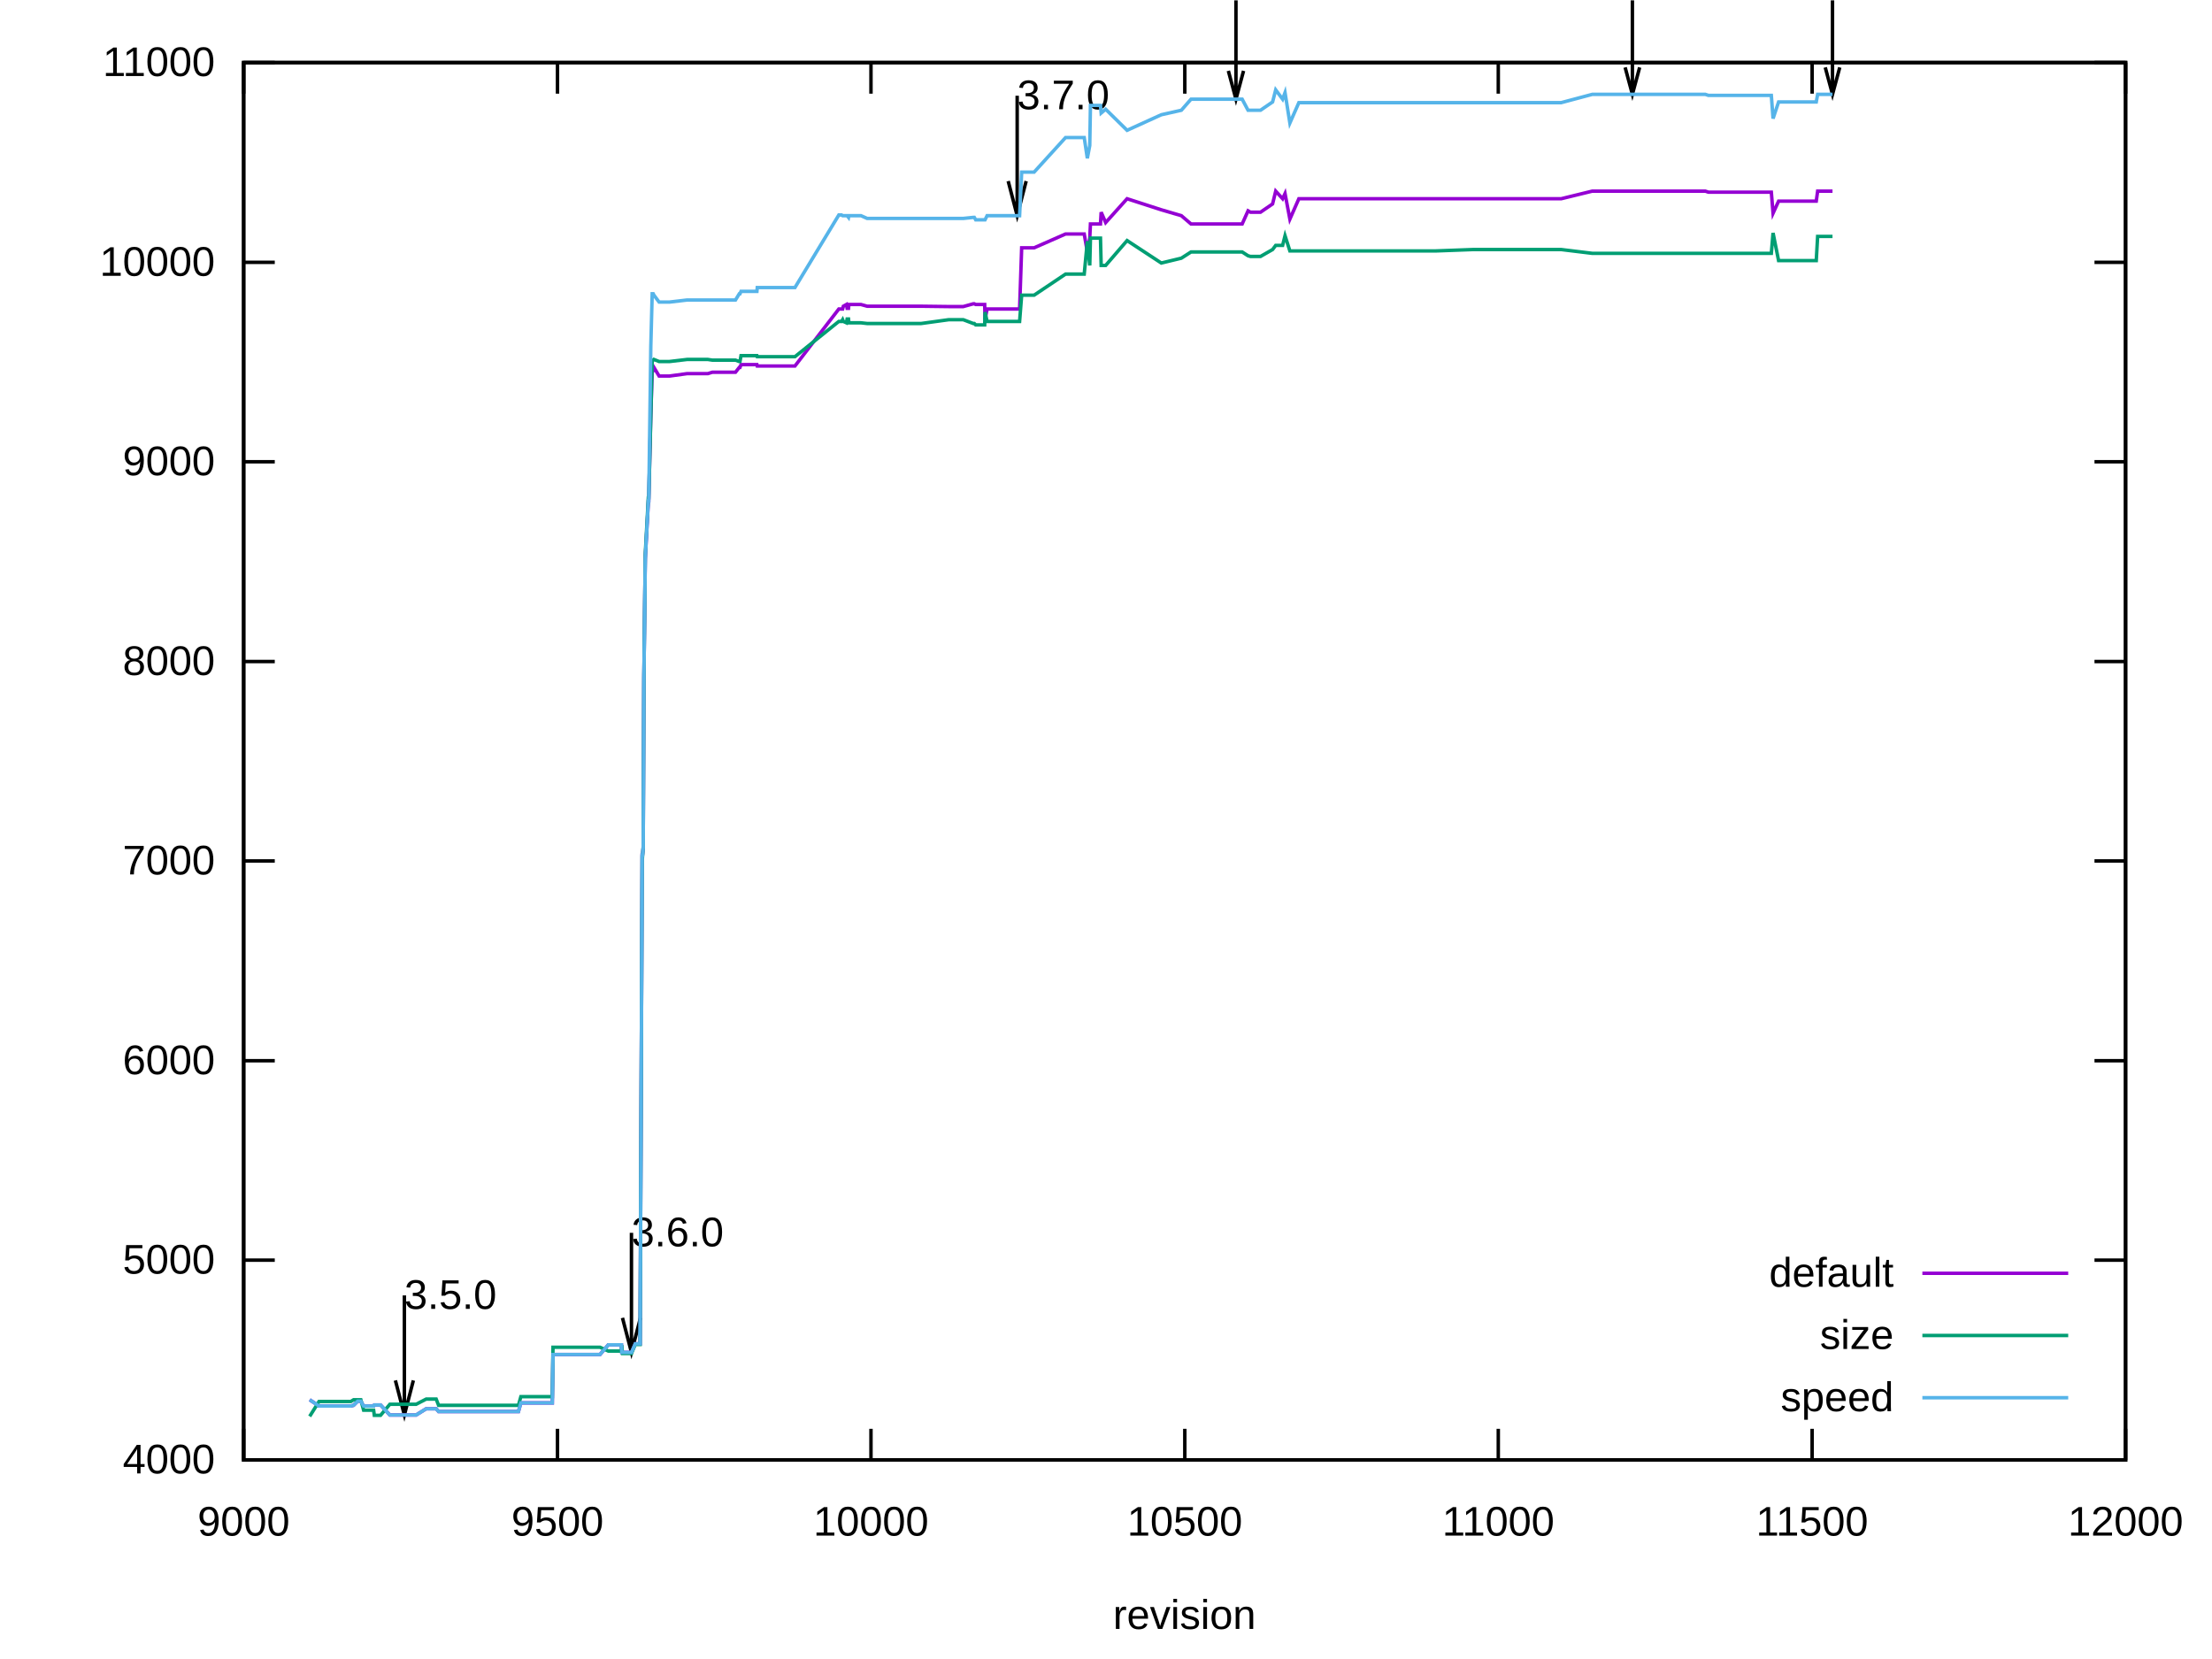
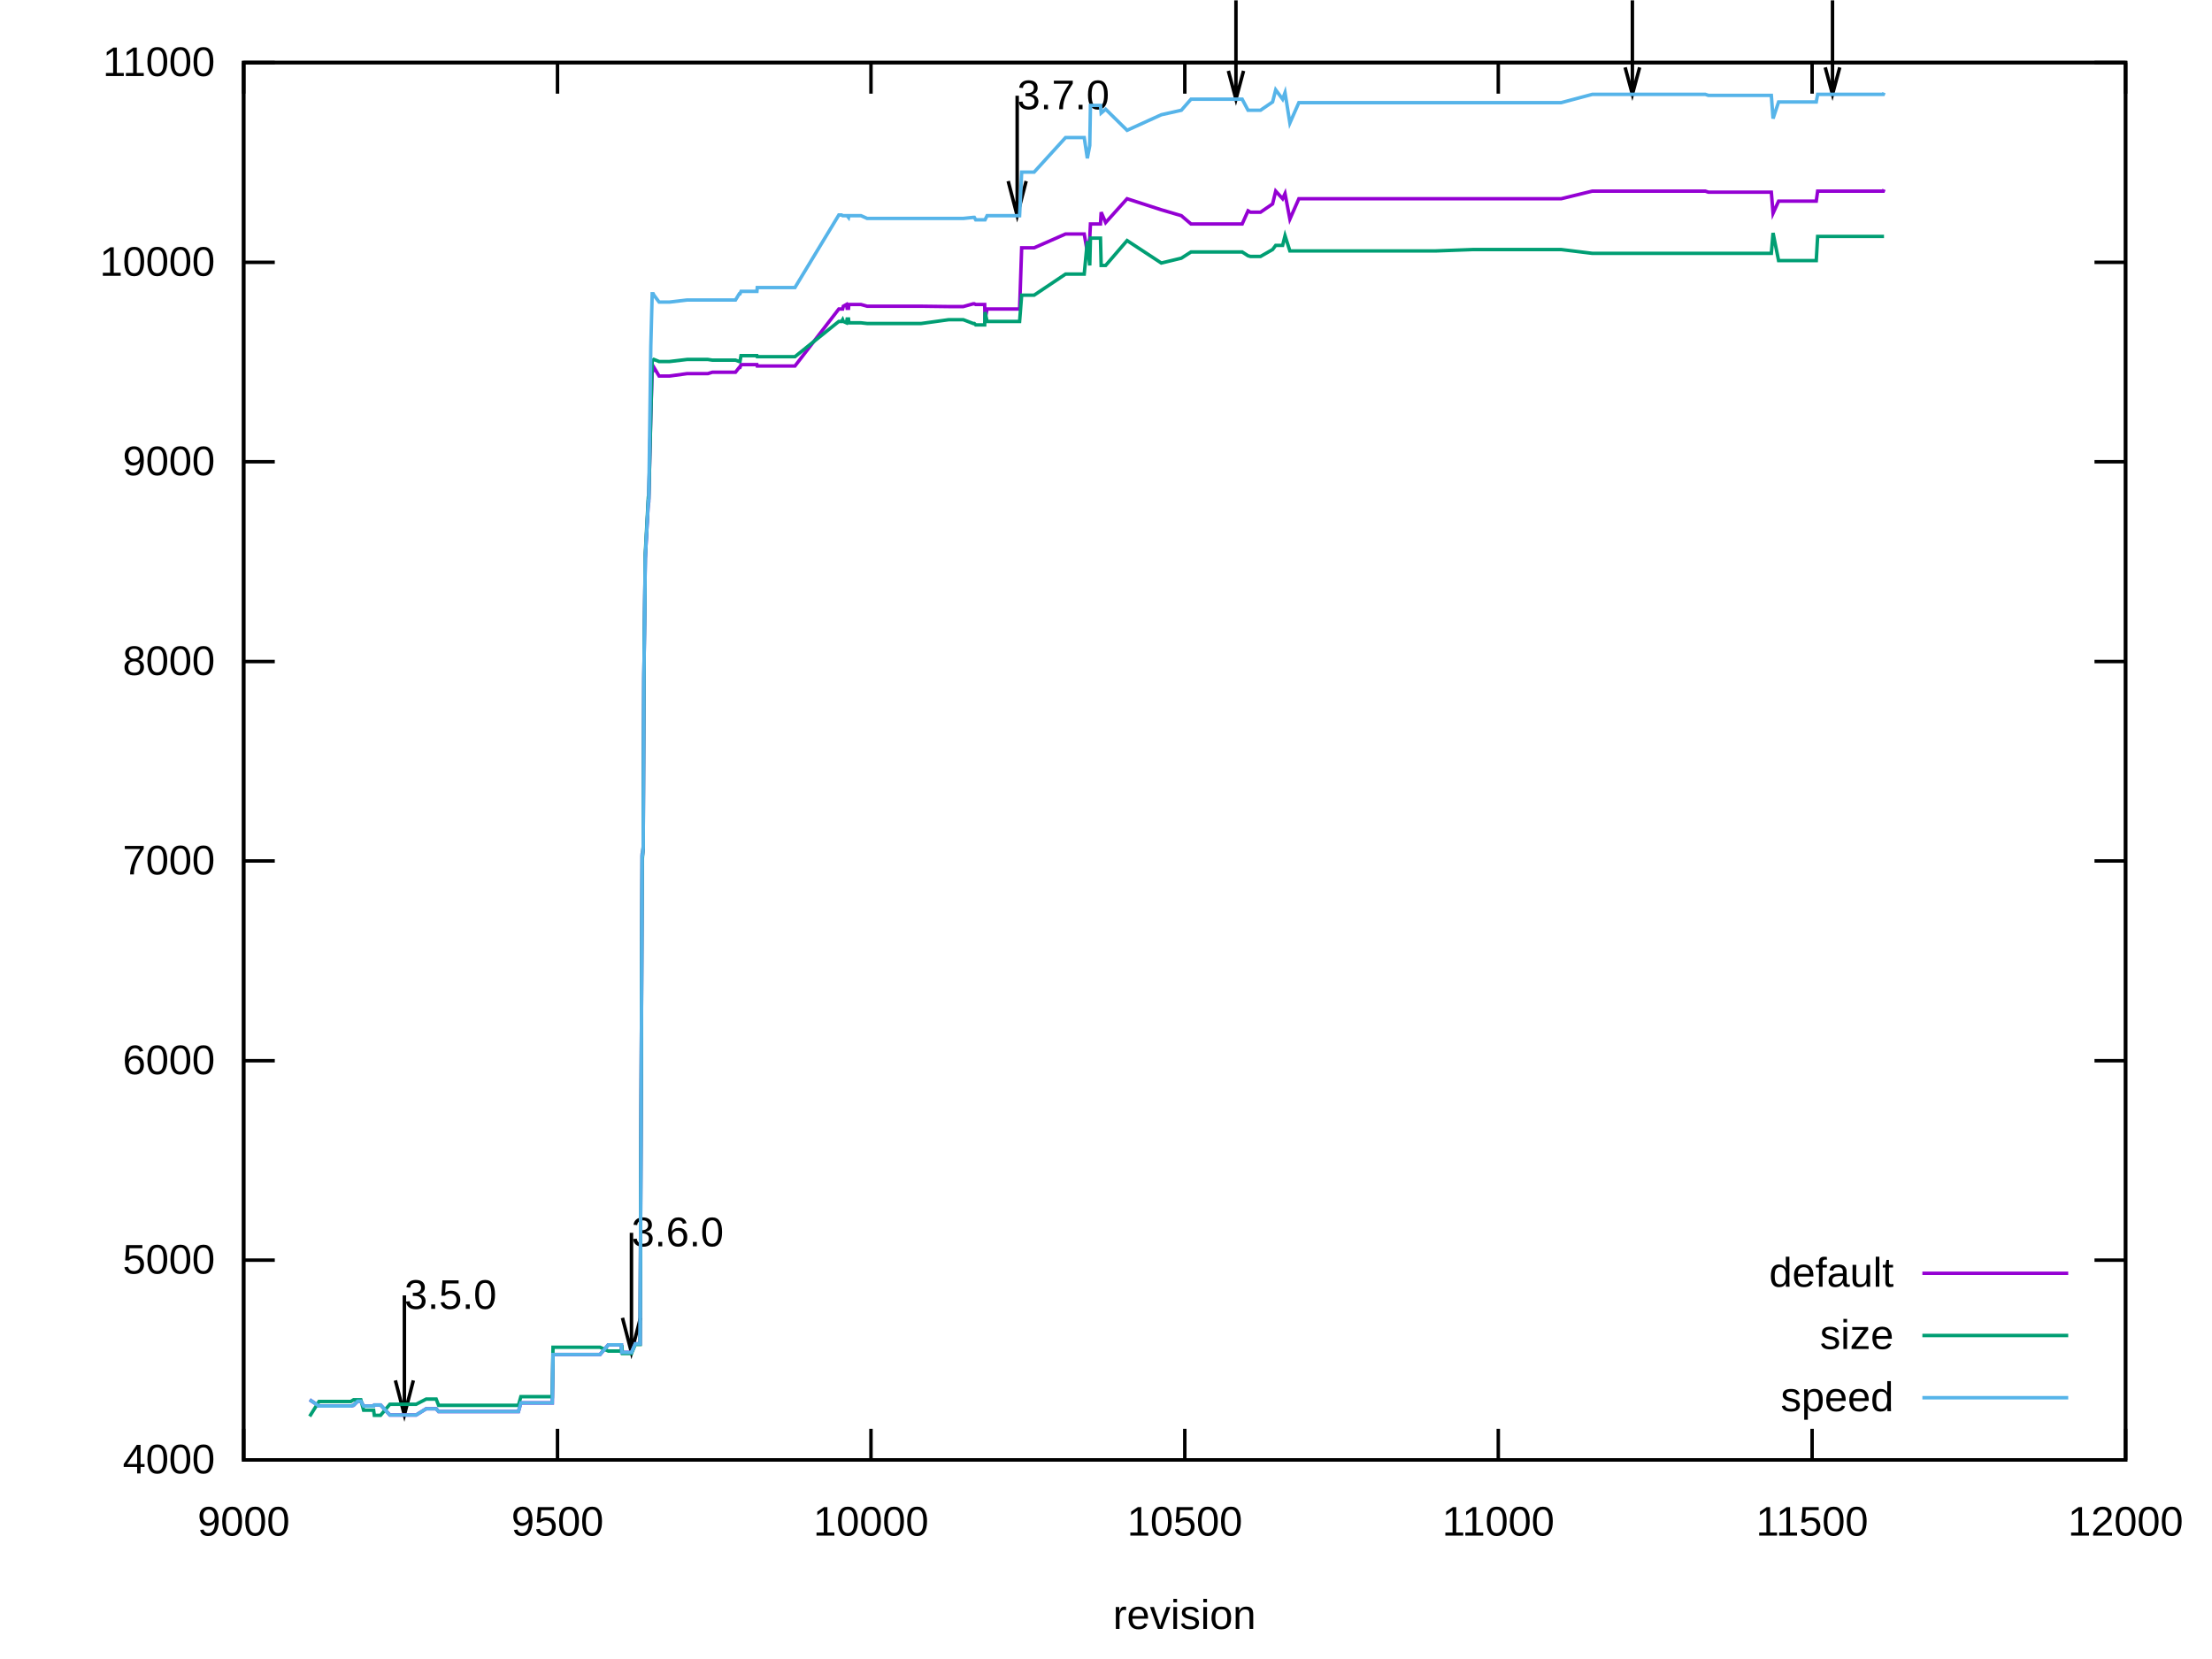
<svg xmlns="http://www.w3.org/2000/svg" xmlns:xlink="http://www.w3.org/1999/xlink" width="640" height="480" viewBox="0 0 640 480">
  <g id="gnuplot_canvas">
    <rect x="0" y="0" width="640" height="480" fill="none" />
    <defs>
      <circle id="gpDot" r="0.5" stroke-width="0.5" stroke="currentColor" />
      <path id="gpPt0" stroke-width="0.222" stroke="currentColor" d="M-1,0 h2 M0,-1 v2" />
      <path id="gpPt1" stroke-width="0.222" stroke="currentColor" d="M-1,-1 L1,1 M1,-1 L-1,1" />
      <path id="gpPt2" stroke-width="0.222" stroke="currentColor" d="M-1,0 L1,0 M0,-1 L0,1 M-1,-1 L1,1 M-1,1 L1,-1" />
      <rect id="gpPt3" stroke-width="0.222" stroke="currentColor" x="-1" y="-1" width="2" height="2" />
      <rect id="gpPt4" stroke-width="0.222" stroke="currentColor" fill="currentColor" x="-1" y="-1" width="2" height="2" />
      <circle id="gpPt5" stroke-width="0.222" stroke="currentColor" cx="0" cy="0" r="1" />
      <use xlink:href="#gpPt5" id="gpPt6" fill="currentColor" stroke="none" />
      <path id="gpPt7" stroke-width="0.222" stroke="currentColor" d="M0,-1.33 L-1.33,0.67 L1.33,0.67 z" />
      <use xlink:href="#gpPt7" id="gpPt8" fill="currentColor" stroke="none" />
      <use xlink:href="#gpPt7" id="gpPt9" stroke="currentColor" transform="rotate(180)" />
      <use xlink:href="#gpPt9" id="gpPt10" fill="currentColor" stroke="none" />
      <use xlink:href="#gpPt3" id="gpPt11" stroke="currentColor" transform="rotate(45)" />
      <use xlink:href="#gpPt11" id="gpPt12" fill="currentColor" stroke="none" />
      <path id="gpPt13" stroke-width="0.222" stroke="currentColor" d="M0,1.330 L1.265,0.411 L0.782,-1.067 L-0.782,-1.076 L-1.265,0.411 z" />
      <use xlink:href="#gpPt13" id="gpPt14" fill="currentColor" stroke="none" />
      <filter id="textbox" filterUnits="objectBoundingBox" x="0" y="0" height="1" width="1">
        <feFlood flood-color="white" flood-opacity="1" result="bgnd" />
        <feComposite in="SourceGraphic" in2="bgnd" operator="atop" />
      </filter>
      <filter id="greybox" filterUnits="objectBoundingBox" x="0" y="0" height="1" width="1">
        <feFlood flood-color="lightgrey" flood-opacity="1" result="grey" />
        <feComposite in="SourceGraphic" in2="grey" operator="atop" />
      </filter>
    </defs>
    <g fill="none" color="white" stroke="currentColor" stroke-width="1.00" stroke-linecap="butt" stroke-linejoin="miter">
</g>
    <g fill="none" color="black" stroke="currentColor" stroke-width="1.00" stroke-linecap="butt" stroke-linejoin="miter">
      <path stroke="black" d="M70.5,422.4 L79.5,422.4 M615.0,422.4 L606.0,422.4  " />
      <g transform="translate(62.2,426.3)" stroke="none" fill="black" font-family="Arial" font-size="12.00" text-anchor="end">
        <text>
          <tspan font-family="Arial"> 4000</tspan>
        </text>
      </g>
    </g>
    <g fill="none" color="black" stroke="currentColor" stroke-width="1.00" stroke-linecap="butt" stroke-linejoin="miter">
      <path stroke="black" d="M70.5,364.6 L79.5,364.6 M615.0,364.6 L606.0,364.6  " />
      <g transform="translate(62.2,368.5)" stroke="none" fill="black" font-family="Arial" font-size="12.00" text-anchor="end">
        <text>
          <tspan font-family="Arial"> 5000</tspan>
        </text>
      </g>
    </g>
    <g fill="none" color="black" stroke="currentColor" stroke-width="1.00" stroke-linecap="butt" stroke-linejoin="miter">
      <path stroke="black" d="M70.5,306.9 L79.5,306.9 M615.0,306.9 L606.0,306.9  " />
      <g transform="translate(62.2,310.8)" stroke="none" fill="black" font-family="Arial" font-size="12.00" text-anchor="end">
        <text>
          <tspan font-family="Arial"> 6000</tspan>
        </text>
      </g>
    </g>
    <g fill="none" color="black" stroke="currentColor" stroke-width="1.00" stroke-linecap="butt" stroke-linejoin="miter">
      <path stroke="black" d="M70.5,249.1 L79.5,249.1 M615.0,249.1 L606.0,249.1  " />
      <g transform="translate(62.2,253.0)" stroke="none" fill="black" font-family="Arial" font-size="12.00" text-anchor="end">
        <text>
          <tspan font-family="Arial"> 7000</tspan>
        </text>
      </g>
    </g>
    <g fill="none" color="black" stroke="currentColor" stroke-width="1.00" stroke-linecap="butt" stroke-linejoin="miter">
      <path stroke="black" d="M70.5,191.4 L79.5,191.4 M615.0,191.4 L606.0,191.4  " />
      <g transform="translate(62.2,195.3)" stroke="none" fill="black" font-family="Arial" font-size="12.00" text-anchor="end">
        <text>
          <tspan font-family="Arial"> 8000</tspan>
        </text>
      </g>
    </g>
    <g fill="none" color="black" stroke="currentColor" stroke-width="1.00" stroke-linecap="butt" stroke-linejoin="miter">
      <path stroke="black" d="M70.5,133.6 L79.5,133.6 M615.0,133.6 L606.0,133.6  " />
      <g transform="translate(62.2,137.5)" stroke="none" fill="black" font-family="Arial" font-size="12.00" text-anchor="end">
        <text>
          <tspan font-family="Arial"> 9000</tspan>
        </text>
      </g>
    </g>
    <g fill="none" color="black" stroke="currentColor" stroke-width="1.00" stroke-linecap="butt" stroke-linejoin="miter">
      <path stroke="black" d="M70.5,75.9 L79.5,75.9 M615.0,75.9 L606.0,75.9  " />
      <g transform="translate(62.2,79.8)" stroke="none" fill="black" font-family="Arial" font-size="12.00" text-anchor="end">
        <text>
          <tspan font-family="Arial"> 10000</tspan>
        </text>
      </g>
    </g>
    <g fill="none" color="black" stroke="currentColor" stroke-width="1.00" stroke-linecap="butt" stroke-linejoin="miter">
      <path stroke="black" d="M70.5,18.1 L79.5,18.1 M615.0,18.1 L606.0,18.1  " />
      <g transform="translate(62.2,22.0)" stroke="none" fill="black" font-family="Arial" font-size="12.00" text-anchor="end">
        <text>
          <tspan font-family="Arial"> 11000</tspan>
        </text>
      </g>
    </g>
    <g fill="none" color="black" stroke="currentColor" stroke-width="1.00" stroke-linecap="butt" stroke-linejoin="miter">
      <path stroke="black" d="M70.5,422.4 L70.5,413.4 M70.5,18.1 L70.5,27.1  " />
      <g transform="translate(70.5,444.3)" stroke="none" fill="black" font-family="Arial" font-size="12.00" text-anchor="middle">
        <text>
          <tspan font-family="Arial"> 9000</tspan>
        </text>
      </g>
    </g>
    <g fill="none" color="black" stroke="currentColor" stroke-width="1.00" stroke-linecap="butt" stroke-linejoin="miter">
      <path stroke="black" d="M161.3,422.4 L161.3,413.4 M161.3,18.1 L161.3,27.1  " />
      <g transform="translate(161.3,444.3)" stroke="none" fill="black" font-family="Arial" font-size="12.00" text-anchor="middle">
        <text>
          <tspan font-family="Arial"> 9500</tspan>
        </text>
      </g>
    </g>
    <g fill="none" color="black" stroke="currentColor" stroke-width="1.00" stroke-linecap="butt" stroke-linejoin="miter">
      <path stroke="black" d="M252.0,422.4 L252.0,413.4 M252.0,18.1 L252.0,27.1  " />
      <g transform="translate(252.0,444.3)" stroke="none" fill="black" font-family="Arial" font-size="12.00" text-anchor="middle">
        <text>
          <tspan font-family="Arial"> 10000</tspan>
        </text>
      </g>
    </g>
    <g fill="none" color="black" stroke="currentColor" stroke-width="1.00" stroke-linecap="butt" stroke-linejoin="miter">
      <path stroke="black" d="M342.8,422.4 L342.8,413.4 M342.8,18.1 L342.8,27.1  " />
      <g transform="translate(342.8,444.3)" stroke="none" fill="black" font-family="Arial" font-size="12.00" text-anchor="middle">
        <text>
          <tspan font-family="Arial"> 10500</tspan>
        </text>
      </g>
    </g>
    <g fill="none" color="black" stroke="currentColor" stroke-width="1.00" stroke-linecap="butt" stroke-linejoin="miter">
      <path stroke="black" d="M433.5,422.4 L433.5,413.4 M433.5,18.1 L433.5,27.1  " />
      <g transform="translate(433.5,444.3)" stroke="none" fill="black" font-family="Arial" font-size="12.00" text-anchor="middle">
        <text>
          <tspan font-family="Arial"> 11000</tspan>
        </text>
      </g>
    </g>
    <g fill="none" color="black" stroke="currentColor" stroke-width="1.00" stroke-linecap="butt" stroke-linejoin="miter">
      <path stroke="black" d="M524.3,422.4 L524.3,413.4 M524.3,18.1 L524.3,27.1  " />
      <g transform="translate(524.3,444.3)" stroke="none" fill="black" font-family="Arial" font-size="12.00" text-anchor="middle">
        <text>
          <tspan font-family="Arial"> 11500</tspan>
        </text>
      </g>
    </g>
    <g fill="none" color="black" stroke="currentColor" stroke-width="1.00" stroke-linecap="butt" stroke-linejoin="miter">
      <path stroke="black" d="M615.0,422.4 L615.0,413.4 M615.0,18.1 L615.0,27.1  " />
      <g transform="translate(615.0,444.3)" stroke="none" fill="black" font-family="Arial" font-size="12.00" text-anchor="middle">
        <text>
          <tspan font-family="Arial"> 12000</tspan>
        </text>
      </g>
    </g>
    <g fill="none" color="black" stroke="currentColor" stroke-width="1.00" stroke-linecap="butt" stroke-linejoin="miter">
</g>
    <g fill="none" color="black" stroke="currentColor" stroke-width="1.00" stroke-linecap="butt" stroke-linejoin="miter">
      <path stroke="black" d="M70.5,18.1 L70.5,422.4 L615.0,422.4 L615.0,18.1 L70.5,18.1 Z  " />
      <g transform="translate(117.0,378.7)" stroke="none" fill="black" font-family="Arial" font-size="12.00" text-anchor="start">
        <text>
          <tspan font-family="Arial">3.5.0</tspan>
        </text>
      </g>
      <g transform="translate(182.7,360.6)" stroke="none" fill="black" font-family="Arial" font-size="12.00" text-anchor="start">
        <text>
          <tspan font-family="Arial">3.6.0</tspan>
        </text>
      </g>
      <g transform="translate(294.3,31.6)" stroke="none" fill="black" font-family="Arial" font-size="12.00" text-anchor="start">
        <text>
          <tspan font-family="Arial">3.7.0</tspan>
        </text>
      </g>
      <path stroke="black" d="M114.4,399.4 L117.0,409.4 L119.6,399.4 M117.0,374.8 L117.0,409.4 M180.1,381.3 L182.7,391.3 L185.3,381.3   M182.7,356.7 L182.7,391.3 M291.7,52.4 L294.3,62.4 L296.9,52.4 M294.3,27.7 L294.3,62.4 M355.4,20.5   L357.6,28.7 L359.8,20.5 M357.6,0.1 L357.6,28.7 M470.2,19.5 L472.3,27.3 L474.4,19.5 M472.3,0.1   L472.3,27.3 M528.1,19.5 L530.2,27.3 L532.3,19.5 M530.2,0.1 L530.2,27.3  " />
    </g>
    <g fill="none" color="black" stroke="currentColor" stroke-width="1.00" stroke-linecap="butt" stroke-linejoin="miter">
      <g transform="translate(342.7,471.3)" stroke="none" fill="black" font-family="Arial" font-size="12.00" text-anchor="middle">
        <text>
          <tspan font-family="Arial">revision</tspan>
        </text>
      </g>
    </g>
    <g fill="none" color="black" stroke="currentColor" stroke-width="1.00" stroke-linecap="butt" stroke-linejoin="miter">
</g>
    <g id="gnuplot_plot_1">
      <g fill="none" color="black" stroke="currentColor" stroke-width="1.00" stroke-linecap="butt" stroke-linejoin="miter">
        <g transform="translate(547.9,372.3)" stroke="none" fill="black" font-family="Arial" font-size="12.00" text-anchor="end">
          <text>
            <tspan font-family="Arial">default</tspan>
          </text>
        </g>
      </g>
      <g fill="none" color="black" stroke="currentColor" stroke-width="1.00" stroke-linecap="butt" stroke-linejoin="miter">
-         <path stroke="rgb(148,   0, 211)" d="M556.2,368.4 L598.4,368.4 M89.6,405.0 L92.3,406.8 L93.0,406.8 L93.6,406.8 L95.5,406.8 L99.0,406.8   L101.5,406.8 L102.3,406.6 L103.5,405.4 L104.4,405.4 L105.2,406.8 L105.5,406.8 L108.1,406.8 L108.3,406.5   L110.1,406.5 L112.8,409.4 L117.0,409.4 L120.4,409.4 L123.3,407.6 L126.2,407.6 L126.9,408.4 L128.4,408.4   L134.8,408.4 L138.7,408.4 L150.0,408.4 L150.7,405.9 L151.3,405.9 L152.5,405.9 L154.2,405.9 L157.3,405.9   L158.9,405.9 L159.8,405.9 L160.0,391.9 L160.9,391.9 L165.1,391.9 L168.5,391.9 L170.3,391.9 L173.6,391.9   L176.0,389.1 L177.4,389.1 L178.7,389.1 L179.6,389.1 L179.8,389.1 L179.9,391.3 L180.1,391.3 L182.7,391.3   L183.8,388.8 L185.2,388.8 L185.8,247.4 L185.9,247.4 L186.1,245.3 L186.3,196.1 L186.7,161.5 L187.6,144.9   L187.7,144.9 L188.3,119.9 L188.7,107.2 L189.0,107.2 L189.2,106.3 L190.7,108.8 L191.0,108.8 L191.2,108.8   L191.4,108.8 L193.7,108.8 L198.8,108.1 L203.0,108.1 L204.8,108.1 L206.1,107.7 L206.8,107.7 L208.6,107.7   L209.2,107.7 L209.3,107.7 L209.5,107.7 L209.7,107.7 L210.8,107.7 L212.8,107.7 L213.9,106.3 L214.1,106.3   L214.4,105.5 L215.2,105.5 L216.2,105.5 L217.0,105.5 L217.2,105.5 L218.4,105.5 L219.0,105.5 L219.1,105.9   L219.3,105.9 L221.1,105.9 L221.5,105.9 L222.2,105.9 L230.0,105.9 L242.7,89.4 L243.5,89.4 L243.8,89.4   L244.0,88.6 L244.9,88.1 L245.1,89.2 L245.5,89.2 L245.6,88.1 L246.4,88.1 L247.6,88.1 L249.1,88.1   L250.9,88.6 L251.5,88.6 L252.0,88.6 L255.1,88.6 L260.7,88.6 L262.5,88.6 L264.5,88.6 L265.1,88.6   L266.0,88.6 L266.5,88.6 L274.5,88.7 L278.7,88.7 L281.6,87.9 L281.9,87.9 L282.3,88.1 L283.6,88.1   L284.9,88.1 L285.0,92.5 L285.6,89.4 L286.8,89.4 L289.9,89.4 L290.3,89.4 L294.3,89.4 L295.0,89.4   L295.6,71.7 L299.2,71.7 L308.3,67.7 L309.0,67.7 L313.7,67.7 L314.6,72.9 L315.3,68.9 L315.5,64.8   L318.4,64.8 L318.6,61.4 L319.9,64.4 L326.1,57.5 L336.0,60.7 L341.8,62.4 L344.6,64.8 L350.0,64.8   L353.3,64.8 L357.6,64.8 L359.4,64.8 L361.1,61.0 L361.8,61.4 L364.7,61.4 L368.2,59.0 L369.1,55.3   L371.1,57.5 L371.8,56.0 L373.2,63.4 L375.8,57.5 L392.7,57.5 L393.9,57.5 L394.7,57.5 L394.8,57.5   L395.0,57.5 L395.4,57.5 L397.2,57.5 L415.4,57.5 L426.2,57.5 L428.8,57.5 L449.3,57.5 L451.7,57.5   L460.7,55.3 L472.3,55.3 L480.7,55.3 L493.4,55.3 L494.3,55.6 L500.8,55.6 L512.5,55.6 L513.0,61.7   L514.6,58.2 L525.5,58.2 L525.9,55.3 L530.2,55.3  " />
+         <path stroke="rgb(148,   0, 211)" d="M556.2,368.4 L598.4,368.4 M89.6,405.0 L92.3,406.8 L93.0,406.8 L93.6,406.8 L95.5,406.8 L99.0,406.8   L101.5,406.8 L102.3,406.6 L103.5,405.4 L104.4,405.4 L105.2,406.8 L105.5,406.8 L108.1,406.8 L108.3,406.5   L110.1,406.5 L112.8,409.4 L117.0,409.4 L120.4,409.4 L123.3,407.6 L126.2,407.6 L126.9,408.4 L128.4,408.4   L134.8,408.4 L138.7,408.4 L150.0,408.4 L150.7,405.9 L151.3,405.9 L152.5,405.9 L154.2,405.9 L157.3,405.9   L158.9,405.9 L159.8,405.9 L160.0,391.9 L160.9,391.9 L165.1,391.9 L168.5,391.9 L170.3,391.9 L173.6,391.9   L176.0,389.1 L177.4,389.1 L178.7,389.1 L179.6,389.1 L179.8,389.1 L179.9,391.3 L180.1,391.3 L182.7,391.3   L183.8,388.8 L185.2,388.8 L185.8,247.4 L185.9,247.4 L186.1,245.3 L186.3,196.1 L186.7,161.5 L187.6,144.9   L187.7,144.9 L188.3,119.9 L188.7,107.2 L189.0,107.2 L189.2,106.3 L190.7,108.8 L191.0,108.8 L191.2,108.8   L191.4,108.8 L193.7,108.8 L198.8,108.1 L203.0,108.1 L204.8,108.1 L206.1,107.7 L206.8,107.7 L208.6,107.7   L209.2,107.7 L209.3,107.7 L209.5,107.7 L209.7,107.7 L210.8,107.7 L212.8,107.7 L213.9,106.3 L214.1,106.3   L214.4,105.5 L215.2,105.5 L216.2,105.5 L217.0,105.5 L217.2,105.5 L218.4,105.5 L219.0,105.5 L219.1,105.9   L219.3,105.9 L221.1,105.9 L221.5,105.9 L222.2,105.9 L230.0,105.9 L242.7,89.4 L243.5,89.4 L243.8,89.4   L244.0,88.6 L244.9,88.1 L245.1,89.2 L245.5,89.2 L245.6,88.1 L246.4,88.1 L247.6,88.1 L249.1,88.1   L250.9,88.6 L251.5,88.6 L252.0,88.6 L255.1,88.6 L260.7,88.6 L262.5,88.6 L264.5,88.6 L265.1,88.6   L266.0,88.6 L266.5,88.6 L274.5,88.7 L278.7,88.7 L281.6,87.9 L281.9,87.9 L282.3,88.1 L283.6,88.1   L284.9,88.1 L285.0,92.5 L285.6,89.4 L286.8,89.4 L289.9,89.4 L290.3,89.4 L294.3,89.4 L295.0,89.4   L295.6,71.7 L299.2,71.7 L308.3,67.7 L309.0,67.7 L313.7,67.7 L314.6,72.9 L315.3,68.9 L315.5,64.8   L318.4,64.8 L318.6,61.4 L319.9,64.4 L326.1,57.5 L336.0,60.7 L341.8,62.4 L344.6,64.8 L350.0,64.8   L353.3,64.8 L357.6,64.8 L359.4,64.8 L361.1,61.0 L361.8,61.4 L364.7,61.4 L368.2,59.0 L369.1,55.3   L371.1,57.5 L371.8,56.0 L373.2,63.4 L375.8,57.5 L392.7,57.5 L393.9,57.5 L394.7,57.5 L394.8,57.5   L395.0,57.5 L395.4,57.5 L397.2,57.5 L415.4,57.5 L426.2,57.5 L428.8,57.5 L449.3,57.5 L451.7,57.5   L460.7,55.3 L472.3,55.3 L480.7,55.3 L493.4,55.3 L494.3,55.6 L500.8,55.6 L512.5,55.6 L513.0,61.7   L514.6,58.2 L525.5,58.2 L525.9,55.3 L530.2,55.3 L539.9,55.3 L544.9,55.3 L545.1,54.8  " />
      </g>
    </g>
    <g id="gnuplot_plot_2">
      <g fill="none" color="black" stroke="currentColor" stroke-width="1.00" stroke-linecap="butt" stroke-linejoin="miter">
        <g transform="translate(547.9,390.3)" stroke="none" fill="black" font-family="Arial" font-size="12.00" text-anchor="end">
          <text>
            <tspan font-family="Arial">size</tspan>
          </text>
        </g>
      </g>
      <g fill="none" color="black" stroke="currentColor" stroke-width="1.00" stroke-linecap="butt" stroke-linejoin="miter">
-         <path stroke="rgb(  0, 158, 115)" d="M556.2,386.4 L598.4,386.4 M89.6,409.8 L92.3,405.5 L93.0,405.5 L93.6,405.5 L95.5,405.5 L99.0,405.5   L101.5,405.5 L102.3,405.0 L103.5,405.0 L104.4,405.0 L105.2,408.0 L105.5,408.0 L108.1,408.0 L108.3,409.5   L110.1,409.5 L112.8,406.3 L117.0,406.3 L120.4,406.3 L123.3,404.8 L126.2,404.8 L126.9,406.6 L128.4,406.6   L134.8,406.6 L138.7,406.6 L150.0,406.6 L150.7,404.1 L151.3,404.1 L152.5,404.1 L154.2,404.1 L157.3,404.1   L158.9,404.1 L159.8,404.1 L160.0,389.8 L160.9,389.8 L165.1,389.8 L168.5,389.8 L170.3,389.8 L173.6,389.8   L176.0,390.9 L177.4,390.9 L178.7,390.9 L179.6,390.9 L179.8,390.9 L179.9,389.2 L180.1,391.6 L182.7,391.6   L183.8,389.0 L185.2,389.0 L185.8,247.9 L185.9,247.9 L186.1,244.9 L186.3,195.6 L186.7,160.3 L187.6,143.6   L187.7,144.5 L188.3,120.6 L188.7,104.2 L189.0,104.2 L189.2,104.0 L190.7,104.6 L191.0,104.6 L191.2,104.6   L191.4,104.6 L193.7,104.6 L198.8,104.0 L203.0,104.0 L204.8,104.0 L206.1,104.2 L206.8,104.2 L208.6,104.2   L209.2,104.2 L209.3,104.2 L209.5,104.2 L209.7,104.2 L210.8,104.2 L212.8,104.2 L213.9,104.6 L214.1,104.6   L214.4,102.9 L215.2,102.9 L216.2,102.9 L217.0,102.9 L217.2,102.9 L218.4,102.9 L219.0,102.9 L219.1,103.2   L219.3,103.2 L221.1,103.2 L221.5,103.2 L222.2,103.2 L230.0,103.2 L242.7,93.0 L243.5,93.0 L243.8,92.5   L244.0,93.0 L244.9,93.4 L245.1,92.3 L245.5,92.3 L245.6,93.4 L246.4,93.4 L247.6,93.4 L249.1,93.4   L250.9,93.6 L251.5,93.6 L252.0,93.6 L255.1,93.6 L260.7,93.6 L262.5,93.6 L264.5,93.6 L265.1,93.6   L266.0,93.6 L266.5,93.6 L274.5,92.5 L278.7,92.5 L281.6,93.6 L281.9,93.6 L282.3,94.0 L283.6,94.0   L284.9,94.0 L285.0,90.3 L285.6,93.0 L286.8,93.0 L289.9,93.0 L290.3,93.0 L294.3,93.0 L295.0,93.0   L295.6,85.4 L299.2,85.4 L308.3,79.3 L309.0,79.3 L313.7,79.3 L314.6,69.8 L315.3,76.8 L315.5,68.9   L318.4,68.9 L318.6,76.8 L319.9,76.8 L326.1,69.6 L336.0,76.1 L341.8,74.7 L344.6,72.9 L350.0,72.9   L353.3,72.9 L357.6,72.9 L359.4,72.9 L361.1,74.0 L361.8,74.2 L364.7,74.2 L368.2,72.2 L369.1,71.0   L371.1,71.0 L371.8,68.2 L373.2,72.6 L375.8,72.6 L392.7,72.6 L393.9,72.6 L394.7,72.6 L394.8,72.6   L395.0,72.6 L395.4,72.6 L397.2,72.6 L415.4,72.6 L426.2,72.2 L428.8,72.2 L449.3,72.2 L451.7,72.2   L460.7,73.3 L472.3,73.3 L480.7,73.3 L493.4,73.3 L494.3,73.3 L500.8,73.3 L512.5,73.3 L513.0,67.4   L514.6,75.4 L525.5,75.4 L525.9,68.4 L530.2,68.4  " />
+         <path stroke="rgb(  0, 158, 115)" d="M556.2,386.4 L598.4,386.4 M89.6,409.8 L92.3,405.5 L93.0,405.5 L93.6,405.5 L95.5,405.5 L99.0,405.5   L101.5,405.5 L102.3,405.0 L103.5,405.0 L104.4,405.0 L105.2,408.0 L105.5,408.0 L108.1,408.0 L108.3,409.5   L110.1,409.5 L112.8,406.3 L117.0,406.3 L120.4,406.3 L123.3,404.8 L126.2,404.8 L126.9,406.6 L128.4,406.6   L134.8,406.6 L138.7,406.6 L150.0,406.6 L150.7,404.1 L151.3,404.1 L152.5,404.1 L154.2,404.1 L157.3,404.1   L158.9,404.1 L159.8,404.1 L160.0,389.8 L160.9,389.8 L165.1,389.8 L168.5,389.8 L170.3,389.8 L173.6,389.8   L176.0,390.9 L177.4,390.9 L178.7,390.9 L179.6,390.9 L179.8,390.9 L179.9,389.2 L180.1,391.6 L182.7,391.6   L183.8,389.0 L185.2,389.0 L185.8,247.9 L185.9,247.9 L186.1,244.9 L186.3,195.6 L186.7,160.3 L187.6,143.6   L187.7,144.5 L188.3,120.6 L188.7,104.2 L189.0,104.2 L189.2,104.0 L190.7,104.6 L191.0,104.6 L191.2,104.6   L191.4,104.6 L193.7,104.6 L198.8,104.0 L203.0,104.0 L204.8,104.0 L206.1,104.2 L206.8,104.2 L208.6,104.2   L209.2,104.2 L209.3,104.2 L209.5,104.2 L209.7,104.2 L210.8,104.2 L212.8,104.2 L213.9,104.6 L214.1,104.6   L214.4,102.9 L215.2,102.9 L216.2,102.9 L217.0,102.9 L217.2,102.9 L218.4,102.9 L219.0,102.9 L219.1,103.2   L219.3,103.2 L221.1,103.2 L221.5,103.2 L222.2,103.2 L230.0,103.2 L242.7,93.0 L243.5,93.0 L243.8,92.5   L244.0,93.0 L244.9,93.4 L245.1,92.3 L245.5,92.3 L245.6,93.4 L246.4,93.4 L247.6,93.4 L249.1,93.4   L250.9,93.6 L251.5,93.6 L252.0,93.6 L255.1,93.6 L260.7,93.6 L262.5,93.6 L264.5,93.6 L265.1,93.6   L266.0,93.6 L266.5,93.6 L274.5,92.5 L278.7,92.5 L281.6,93.6 L281.9,93.6 L282.3,94.0 L283.6,94.0   L284.9,94.0 L285.0,90.3 L285.6,93.0 L286.8,93.0 L289.9,93.0 L290.3,93.0 L294.3,93.0 L295.0,93.0   L295.6,85.4 L299.2,85.4 L308.3,79.3 L309.0,79.3 L313.7,79.3 L314.6,69.8 L315.3,76.8 L315.5,68.9   L318.4,68.9 L318.6,76.8 L319.9,76.8 L326.1,69.6 L336.0,76.1 L341.8,74.7 L344.6,72.9 L350.0,72.9   L353.3,72.9 L357.6,72.9 L359.4,72.9 L361.1,74.0 L361.8,74.2 L364.7,74.2 L368.2,72.2 L369.1,71.0   L371.1,71.0 L371.8,68.2 L373.2,72.6 L375.8,72.6 L392.7,72.6 L393.9,72.6 L394.7,72.6 L394.8,72.6   L395.0,72.6 L395.4,72.6 L397.2,72.6 L415.4,72.6 L426.2,72.2 L428.8,72.2 L449.3,72.2 L451.7,72.2   L460.7,73.3 L472.3,73.3 L480.7,73.3 L493.4,73.3 L494.3,73.3 L500.8,73.3 L512.5,73.3 L513.0,67.4   L514.6,75.4 L525.5,75.4 L525.9,68.4 L530.2,68.4 L539.9,68.4 L544.9,68.4 L545.1,68.4  " />
      </g>
    </g>
    <g id="gnuplot_plot_3">
      <g fill="none" color="black" stroke="currentColor" stroke-width="1.00" stroke-linecap="butt" stroke-linejoin="miter">
        <g transform="translate(547.9,408.3)" stroke="none" fill="black" font-family="Arial" font-size="12.00" text-anchor="end">
          <text>
            <tspan font-family="Arial">speed</tspan>
          </text>
        </g>
      </g>
      <g fill="none" color="black" stroke="currentColor" stroke-width="1.00" stroke-linecap="butt" stroke-linejoin="miter">
-         <path stroke="rgb( 86, 180, 233)" d="M556.2,404.4 L598.4,404.4 M89.6,405.0 L92.3,406.8 L93.0,406.8 L93.6,406.8 L95.5,406.8 L99.0,406.8   L101.5,406.8 L102.3,406.6 L103.5,405.4 L104.4,405.4 L105.2,406.8 L105.5,406.8 L108.1,406.8 L108.3,406.5   L110.1,406.5 L112.8,409.4 L117.0,409.4 L120.4,409.4 L123.3,407.6 L126.2,407.6 L126.9,408.4 L128.4,408.4   L134.8,408.4 L138.7,408.4 L150.0,408.4 L150.7,405.9 L151.3,405.9 L152.5,405.9 L154.2,405.9 L157.3,405.9   L158.9,405.9 L159.8,405.9 L160.0,391.9 L160.9,391.9 L165.1,391.9 L168.5,391.9 L170.3,391.9 L173.6,391.9   L176.0,389.1 L177.4,389.1 L178.7,389.1 L179.6,389.1 L179.8,389.1 L179.9,391.3 L180.1,391.3 L182.7,391.3   L183.8,388.8 L185.2,388.8 L185.8,247.4 L185.9,247.4 L186.1,245.3 L186.3,196.1 L186.7,161.5 L187.6,144.9   L187.7,144.9 L188.3,100.2 L188.7,85.0 L189.0,85.0 L189.2,85.4 L190.7,87.4 L191.0,87.4 L191.2,87.4   L191.4,87.4 L193.7,87.4 L198.8,86.8 L203.0,86.8 L204.8,86.8 L206.1,86.8 L206.8,86.8 L208.6,86.8   L209.2,86.8 L209.3,86.8 L209.5,86.8 L209.7,86.8 L210.8,86.8 L212.8,86.8 L213.9,85.0 L214.1,85.0   L214.4,84.3 L215.2,84.3 L216.2,84.3 L217.0,84.3 L217.2,84.3 L218.4,84.3 L219.0,84.3 L219.1,83.2   L219.3,83.2 L221.1,83.2 L221.5,83.2 L222.2,83.2 L230.0,83.2 L242.7,62.2 L243.5,62.2 L243.8,62.4   L244.0,62.4 L244.9,62.4 L245.1,62.4 L245.5,62.9 L245.6,62.4 L246.4,62.4 L247.6,62.4 L249.1,62.4   L250.9,63.2 L251.5,63.2 L252.0,63.2 L255.1,63.2 L260.7,63.2 L262.5,63.2 L264.5,63.2 L265.1,63.2   L266.0,63.2 L266.5,63.2 L274.5,63.2 L278.7,63.2 L281.6,62.9 L281.9,62.9 L282.3,63.6 L283.6,63.6   L284.9,63.6 L285.0,63.6 L285.6,62.4 L286.8,62.4 L289.9,62.4 L290.3,62.4 L294.3,62.4 L295.0,62.4   L295.6,49.8 L299.2,49.8 L308.3,39.8 L309.0,39.8 L313.7,39.8 L314.6,45.8 L315.3,42.1 L315.5,30.5   L318.4,30.5 L318.6,32.7 L319.9,31.6 L326.1,37.7 L336.0,33.2 L341.8,31.9 L344.6,28.7 L350.0,28.7   L353.3,28.7 L357.6,28.7 L359.4,28.7 L361.1,31.9 L361.8,31.9 L364.7,31.9 L368.2,29.5 L369.1,26.0   L371.1,28.7 L371.8,26.8 L373.2,35.6 L375.8,29.7 L392.7,29.7 L393.9,29.7 L394.7,29.7 L394.8,29.7   L395.0,29.7 L395.4,29.7 L397.2,29.7 L415.4,29.7 L426.2,29.7 L428.8,29.7 L449.3,29.7 L451.7,29.7   L460.7,27.3 L472.3,27.3 L480.7,27.3 L493.4,27.3 L494.3,27.6 L500.8,27.6 L512.5,27.6 L513.0,34.3   L514.6,29.5 L525.5,29.5 L525.9,27.3 L530.2,27.3  " />
+         <path stroke="rgb( 86, 180, 233)" d="M556.2,404.4 L598.4,404.4 M89.6,405.0 L92.3,406.8 L93.0,406.8 L93.6,406.8 L95.5,406.8 L99.0,406.8   L101.5,406.8 L102.3,406.6 L103.5,405.4 L104.4,405.4 L105.2,406.8 L105.5,406.8 L108.1,406.8 L108.3,406.5   L110.1,406.5 L112.8,409.4 L117.0,409.4 L120.4,409.4 L123.3,407.6 L126.2,407.6 L126.9,408.4 L128.4,408.4   L134.8,408.4 L138.7,408.4 L150.0,408.4 L150.7,405.9 L151.3,405.9 L152.5,405.9 L154.2,405.9 L157.3,405.9   L158.9,405.9 L159.8,405.9 L160.0,391.9 L160.9,391.9 L165.1,391.9 L168.5,391.9 L170.3,391.9 L173.6,391.9   L176.0,389.1 L177.4,389.1 L178.7,389.1 L179.6,389.1 L179.8,389.1 L179.9,391.3 L180.1,391.3 L182.7,391.3   L183.8,388.8 L185.2,388.8 L185.8,247.4 L185.9,247.4 L186.1,245.3 L186.3,196.1 L186.7,161.5 L187.6,144.9   L187.7,144.9 L188.3,100.2 L188.7,85.0 L189.0,85.0 L189.2,85.4 L190.7,87.4 L191.0,87.4 L191.2,87.4   L191.4,87.4 L193.7,87.4 L198.8,86.8 L203.0,86.8 L204.8,86.8 L206.1,86.8 L206.8,86.8 L208.6,86.8   L209.2,86.8 L209.3,86.8 L209.5,86.8 L209.7,86.8 L210.8,86.8 L212.8,86.8 L213.9,85.0 L214.1,85.0   L214.4,84.3 L215.2,84.3 L216.2,84.3 L217.0,84.3 L217.2,84.3 L218.4,84.3 L219.0,84.3 L219.1,83.2   L219.3,83.2 L221.1,83.2 L221.5,83.2 L222.2,83.2 L230.0,83.2 L242.7,62.2 L243.5,62.2 L243.8,62.4   L244.0,62.4 L244.9,62.4 L245.1,62.4 L245.5,62.9 L245.6,62.4 L246.4,62.4 L247.6,62.4 L249.1,62.4   L250.9,63.2 L251.5,63.2 L252.0,63.2 L255.1,63.2 L260.7,63.2 L262.5,63.2 L264.5,63.2 L265.1,63.2   L266.0,63.2 L266.5,63.2 L274.5,63.2 L278.7,63.2 L281.6,62.9 L281.9,62.9 L282.3,63.6 L283.6,63.6   L284.9,63.6 L285.0,63.6 L285.6,62.4 L286.8,62.4 L289.9,62.4 L290.3,62.4 L294.3,62.4 L295.0,62.4   L295.6,49.8 L299.2,49.8 L308.3,39.8 L309.0,39.8 L313.7,39.8 L314.6,45.8 L315.3,42.1 L315.5,30.5   L318.4,30.5 L318.6,32.7 L319.9,31.6 L326.1,37.7 L336.0,33.2 L341.8,31.9 L344.6,28.7 L350.0,28.7   L353.3,28.7 L357.6,28.7 L359.4,28.7 L361.1,31.9 L361.8,31.9 L364.7,31.9 L368.2,29.5 L369.1,26.0   L371.1,28.7 L371.8,26.8 L373.2,35.6 L375.8,29.7 L392.7,29.7 L393.9,29.7 L394.7,29.7 L394.8,29.7   L395.0,29.7 L395.4,29.7 L397.2,29.7 L415.4,29.7 L426.2,29.7 L428.8,29.7 L449.3,29.7 L451.7,29.7   L460.7,27.3 L472.3,27.3 L480.7,27.3 L493.4,27.3 L494.3,27.6 L500.8,27.6 L512.5,27.6 L513.0,34.3   L514.6,29.5 L525.5,29.5 L525.9,27.3 L530.2,27.3 L539.9,27.3 L544.9,27.3 L545.1,26.8  " />
      </g>
    </g>
    <g fill="none" color="white" stroke="rgb( 86, 180, 233)" stroke-width="2.00" stroke-linecap="butt" stroke-linejoin="miter">
</g>
    <g fill="none" color="black" stroke="currentColor" stroke-width="2.00" stroke-linecap="butt" stroke-linejoin="miter">
</g>
    <g fill="none" color="black" stroke="black" stroke-width="1.00" stroke-linecap="butt" stroke-linejoin="miter">
</g>
    <g fill="none" color="black" stroke="currentColor" stroke-width="1.00" stroke-linecap="butt" stroke-linejoin="miter">
      <path stroke="black" d="M70.5,18.1 L70.5,422.4 L615.0,422.4 L615.0,18.1 L70.5,18.1 Z  " />
    </g>
    <g fill="none" color="black" stroke="currentColor" stroke-width="1.00" stroke-linecap="butt" stroke-linejoin="miter">
</g>
  </g>
</svg>
